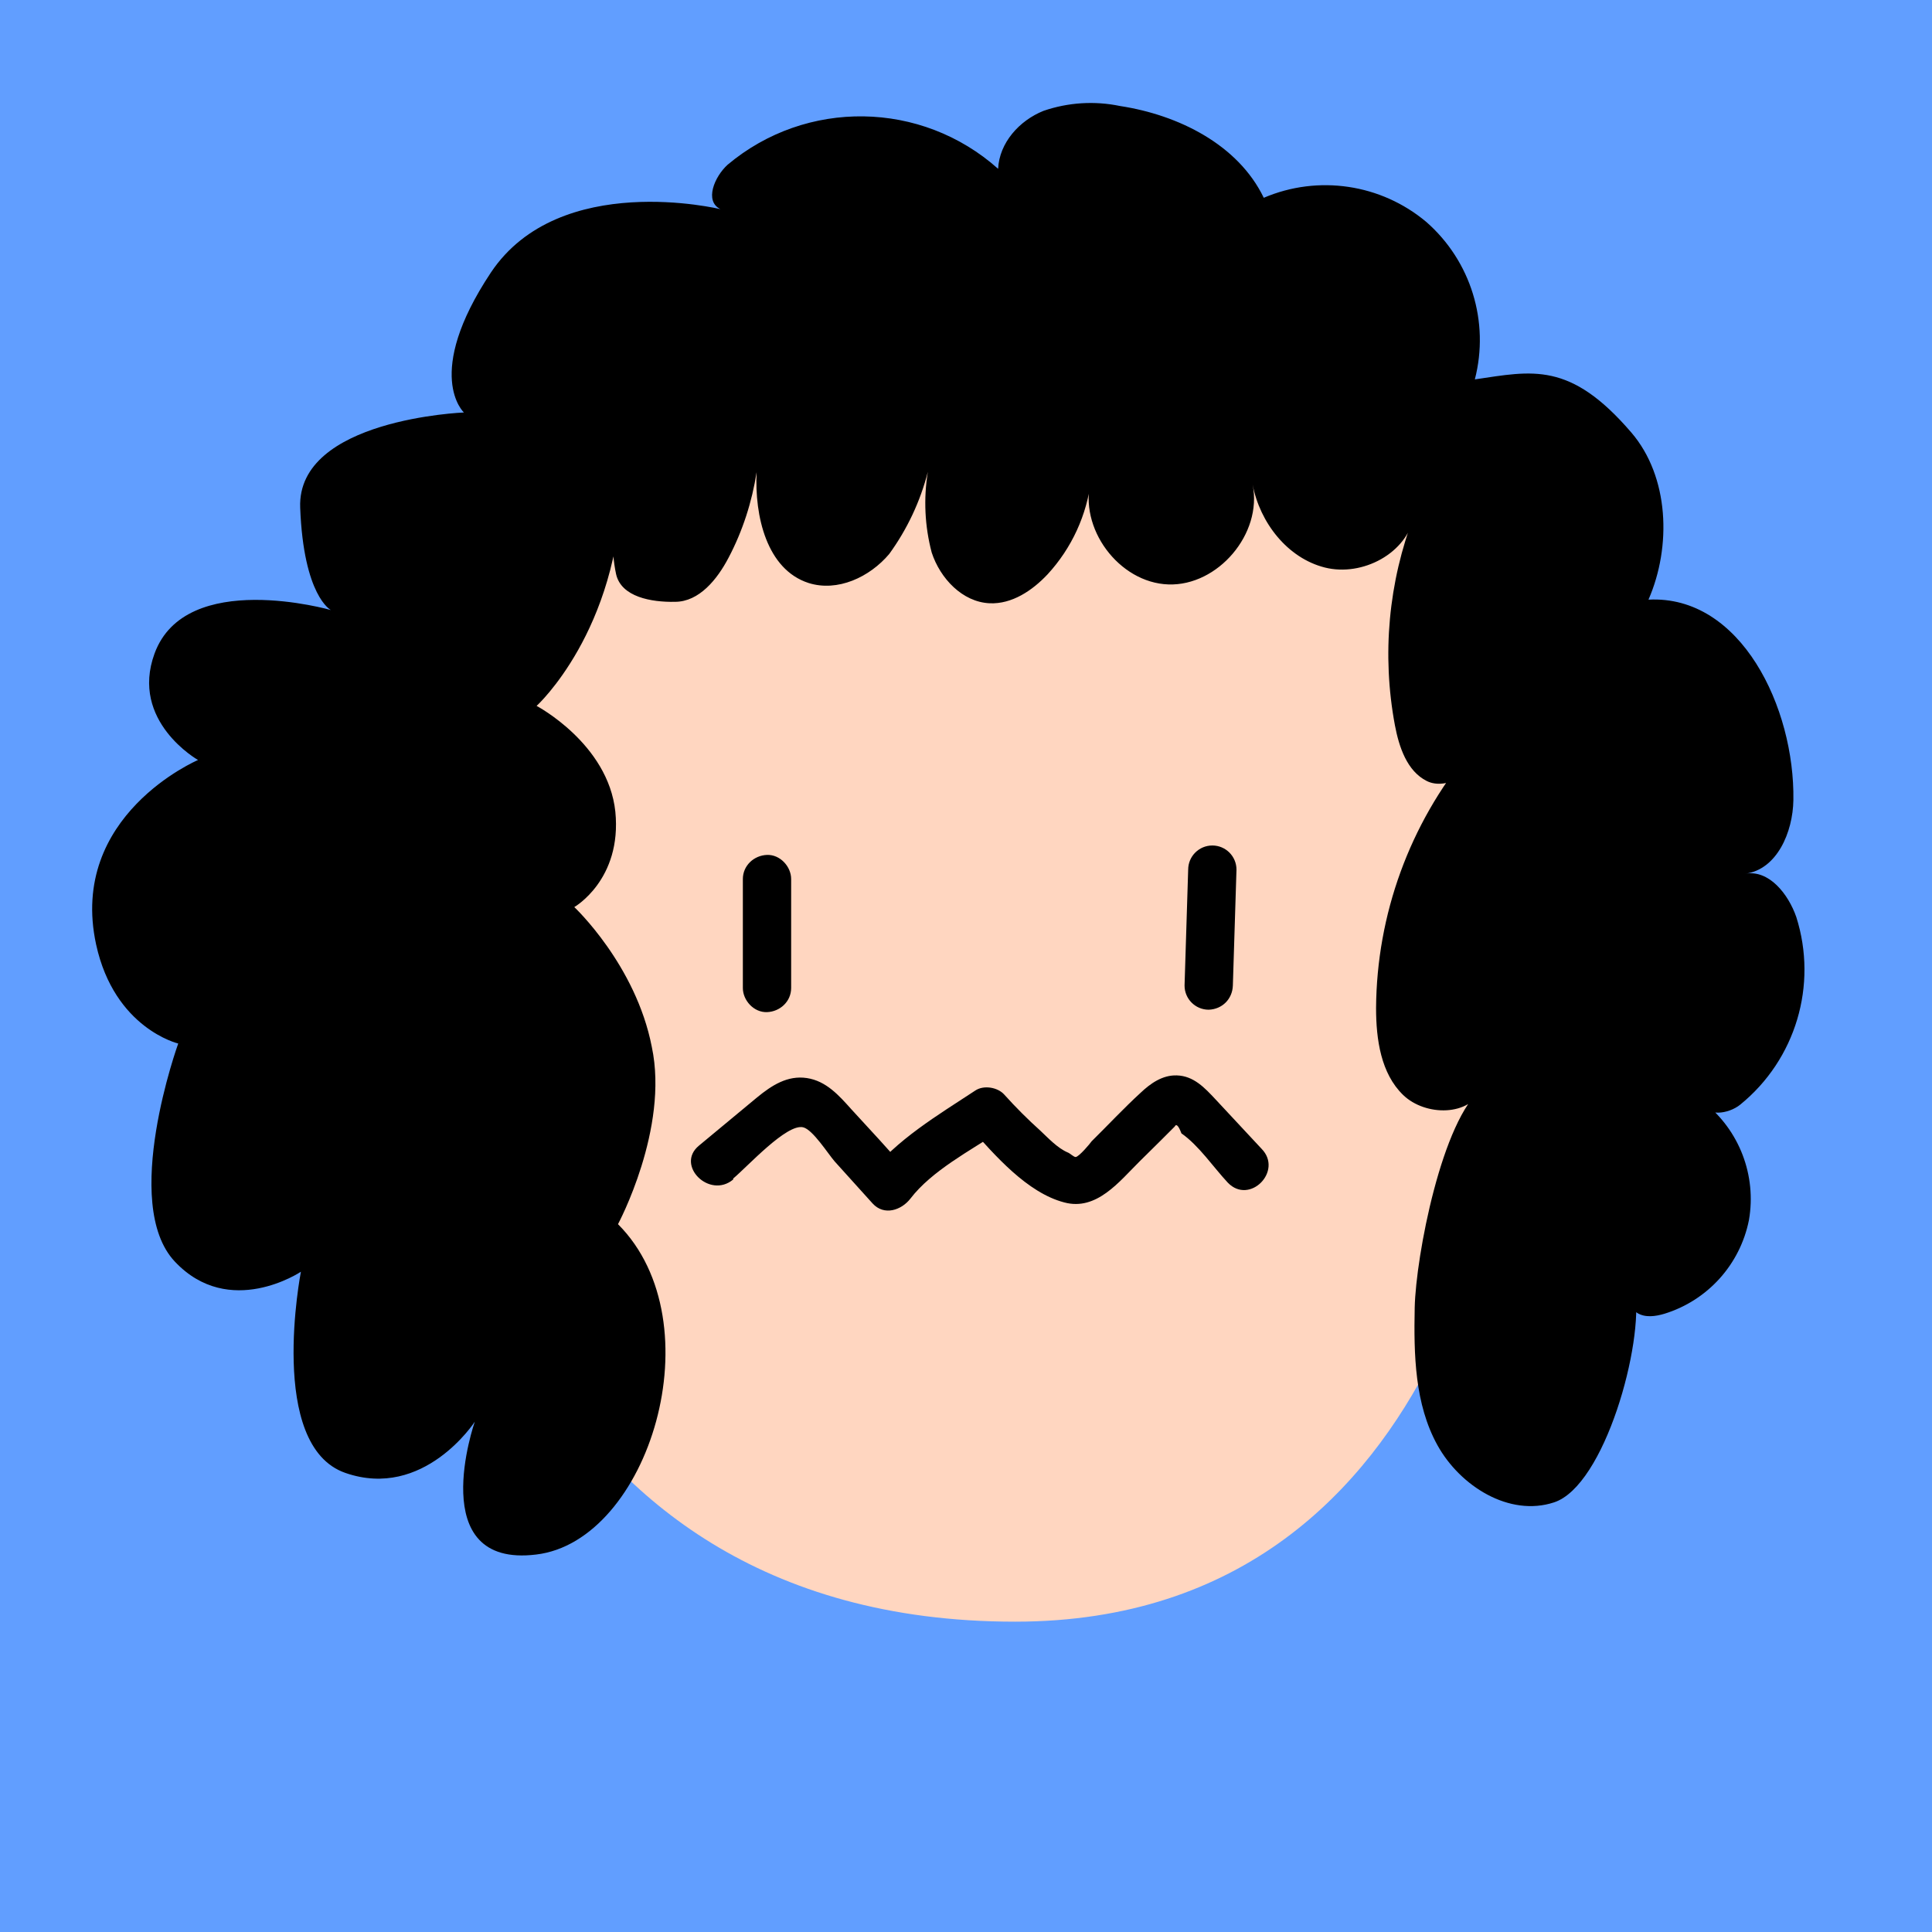
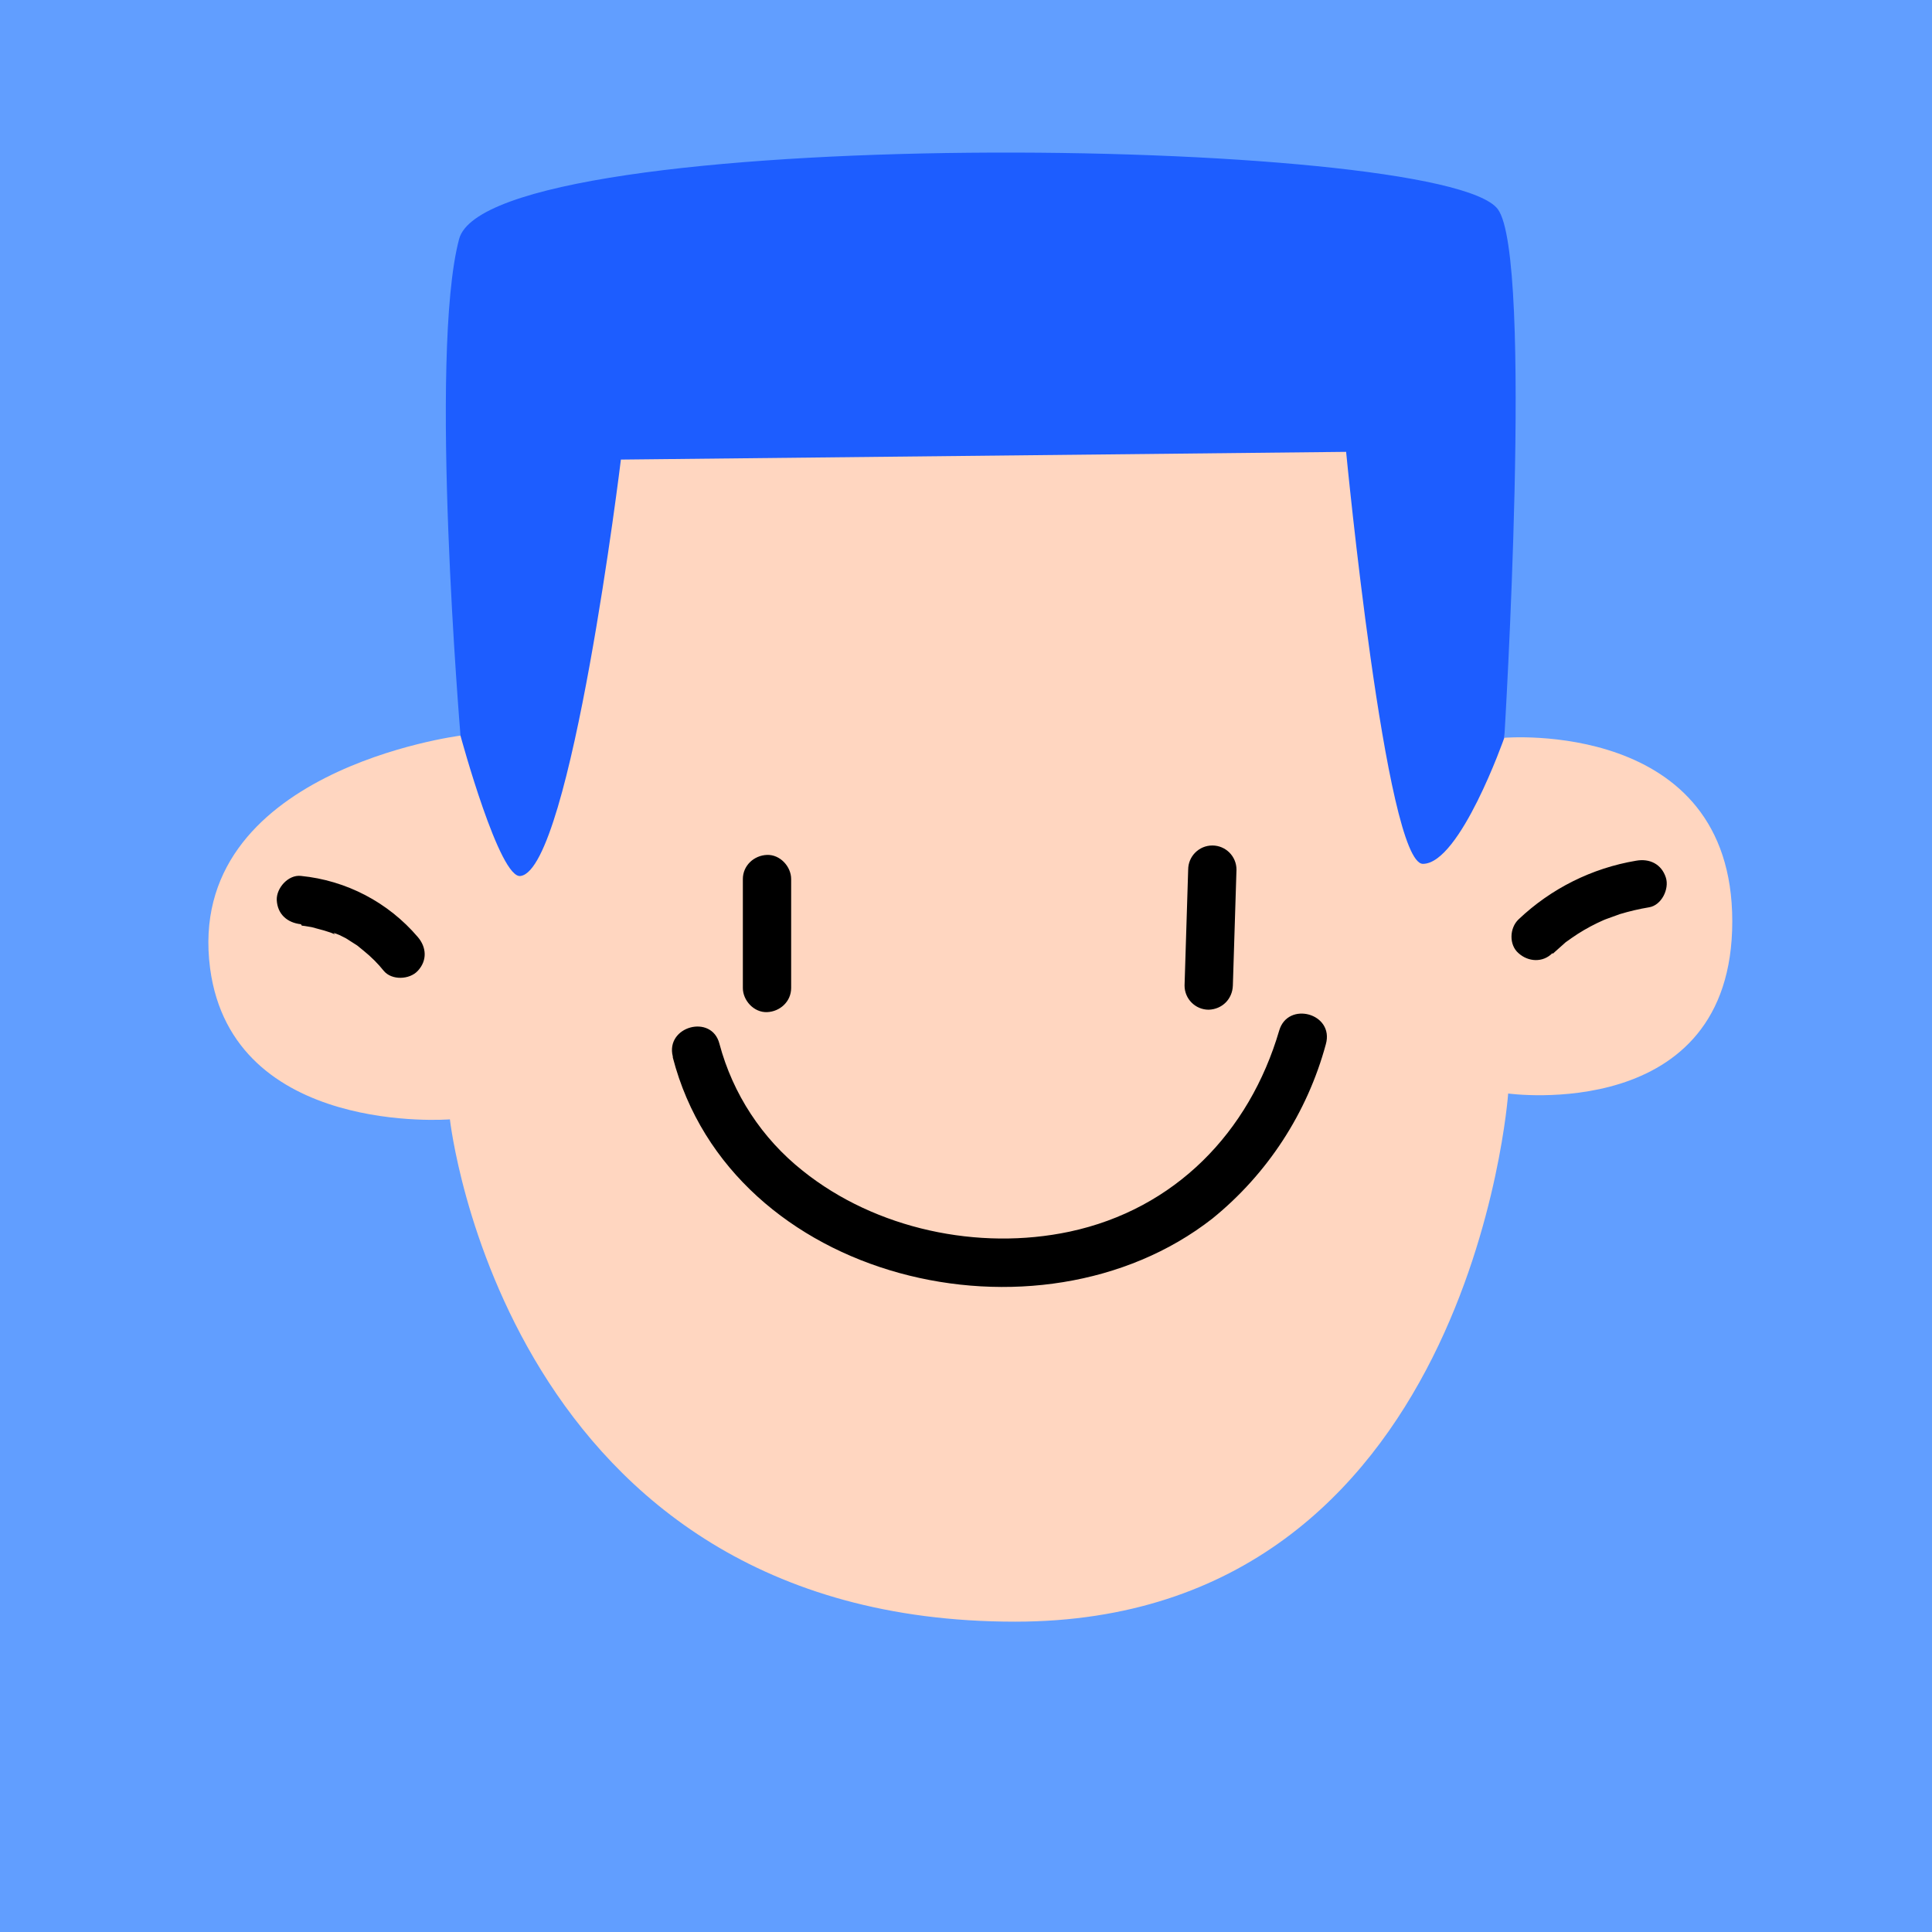
<svg xmlns="http://www.w3.org/2000/svg" viewBox="0 0 80 80" fill="none" shape-rendering="auto" aria-hidden="true">
  <defs>
-     <g id="mood-confused-9ac3a55b">
-       <path d="M2.54 22.05c.6-.5 2.22-2.29 2.9-2.12.4.1 1.03 1.1 1.3 1.41l1.57 1.74c.48.53 1.2.28 1.57-.2.88-1.15 2.48-1.99 3.68-2.78l-1.21-.16c1.02 1.14 2.36 2.7 3.9 3.1 1.34.36 2.28-.87 3.12-1.7l.87-.86.58-.58q.1-.2.28.28c.72.5 1.33 1.41 1.92 2.04.9.94 2.3-.48 1.4-1.4l-1.91-2.05c-.44-.47-.9-.97-1.6-.99-.6-.02-1.1.34-1.5.72-.7.64-1.36 1.35-2.03 2.01-.05.08-.52.64-.66.65-.08 0-.24-.16-.33-.19-.42-.18-.8-.59-1.13-.9q-.78-.7-1.5-1.5c-.27-.3-.85-.4-1.2-.16-1.52 1-3.28 2.04-4.4 3.5l1.57-.2q-1.13-1.27-2.3-2.53c-.51-.57-1.04-1.17-1.84-1.29s-1.45.3-2.06.8l-2.41 2c-.98.81.44 2.22 1.42 1.4z" fill="black" />
+     <g id="mood-happy-c05bd246">
+       <path d="M.04 17.04c2.41 9.29 15.16 12.28 22.34 6.67a14 14 0 0 0 4.7-7.22c.36-1.28-1.57-1.8-1.93-.57-1.24 4.23-4.33 7.4-8.68 8.33-3.77.8-8.03-.1-11.05-2.52a10 10 0 0 1-3.45-5.26c-.32-1.25-2.25-.72-1.93.53" fill="black" />
    </g>
-     <g id="hair-longCurls-9ac3a55b">
-       <path d="M21.73 17.15c-.23.95-.21 2.72 0 3.67s1.46 1.17 2.44 1.15c1 0 1.75-.93 2.22-1.83.58-1.1.97-2.31 1.16-3.54-.09 1.82.42 4.03 2.15 4.59 1.2.38 2.53-.24 3.34-1.2a10 10 0 0 0 1.6-3.4 8 8 0 0 0 .16 3.34c.35 1.07 1.27 2.05 2.4 2.1.92.04 1.76-.52 2.4-1.2a7 7 0 0 0 1.8-3.92c-.54 2 1.15 4.27 3.2 4.34s3.9-2.1 3.49-4.13c.3 1.57 1.44 3.04 2.99 3.43s3.42-.59 3.7-2.17a16 16 0 0 0-.8 8.7c.17.9.5 1.9 1.32 2.31s2.1-.36 1.76-1.2a16.8 16.8 0 0 0-3.86 10.6c0 1.3.2 2.71 1.12 3.6s2.78.9 3.29-.3c-1.68 1.32-2.76 6.96-2.81 9.1-.04 1.95 0 4 .94 5.7s2.98 2.98 4.83 2.37c2.1-.69 3.73-6.6 3.35-8.79-.32.2-.21.75.1.95.33.2.75.14 1.12.03a5.1 5.1 0 0 0 3.5-3.88 5.1 5.1 0 0 0-1.87-4.88c.06.62 1.02.5 1.51.1a7.2 7.2 0 0 0 2.32-7.77c-.33-.95-1.13-1.97-2.12-1.79 1.32-.17 1.98-1.72 2-3.05.06-3.82-2.17-8.5-6-8.3.96-2.2.86-5.09-.71-6.92-2.54-2.96-4.1-2.55-6.48-2.2a6.5 6.5 0 0 0-2.01-6.52 6.5 6.5 0 0 0-6.73-1c-1.06-2.2-3.53-3.43-5.95-3.8a6 6 0 0 0-3.17.2c-1 .4-1.83 1.32-1.88 2.4a8.56 8.56 0 0 0-11.2-.17c-.55.5-.97 1.51-.3 1.84-.01 0-6.66-1.62-9.5 2.62-2.82 4.24-1.12 5.8-1.12 5.8s-6.92.27-6.78 3.94 1.27 4.24 1.27 4.24-6.01-1.72-7.3 1.8c-1.03 2.81 1.8 4.41 1.8 4.41S-.96 30.81.2 36.16c.76 3.48 3.4 4.1 3.4 4.1s-2.4 6.63-.14 9.03 5.22.42 5.22.42-1.41 7.2 1.84 8.33 5.36-2.12 5.36-2.12-2.12 6.07 2.54 5.5c4.66-.55 7.46-9.6 3.39-13.68 0 0 2.12-3.95 1.4-7.34C22.55 37 20 34.61 20 34.61s1.98-1.13 1.7-3.95c-.3-2.82-3.26-4.38-3.26-4.38s3.4-3.1 3.53-9.18" fill="#000000" />
+     <g id="hair-flatTop-c05bd246">
+       <path d="M15.29 27.52s1.63 6.01 2.5 5.8c2.08-.35 4.14-17.24 4.14-17.24l30.03-.32s1.64 17.06 3.18 17.06 3.37-5.22 3.37-5.22 1.22-19.9-.27-21.89C55.92 2.62 16.5 2.16 15.23 6.95s.06 20.58.06 20.58z" fill="#1d5dff" />
    </g>
-     <clipPath id="clip-9ac3a55b">
+     <clipPath id="clip-c05bd246">
      <rect width="80" height="80" rx="0" ry="0" />
    </clipPath>
  </defs>
-   <g clip-path="url(#clip-9ac3a55b)">
+   <g clip-path="url(#clip-c05bd246)">
    <rect width="80" height="80" fill="#619eff" />
    <path d="M19.07 30.47s1.57-20.23 21.59-20.23S62.3 30.55 62.3 30.55s9.43-.8 9.43 7.6c0 8.42-9.28 7.13-9.28 7.13S60.9 67.15 42.03 67.15c-21.11 0-23.4-20.8-23.4-20.8s-9 .72-9.93-6.25c-1.08-8.2 10.37-9.64 10.37-9.64" fill="#ffd6c0" />
    <path d="m64.3 39.49.46-.41.1-.09c.12-.1-.13.1-.02.02l.24-.17q.5-.35 1.06-.62l.26-.12.05-.02.05-.02.58-.21q.6-.18 1.2-.28c.52-.08.85-.76.7-1.23-.18-.56-.67-.8-1.23-.7a9.3 9.3 0 0 0-4.87 2.43c-.38.36-.4 1.06 0 1.4.4.36 1 .4 1.4 0zm-51.8-1.16.14.01c-.27-.02-.11-.01-.04 0l.3.05.52.14.28.09.12.05c.02 0 .22.09.06.02-.14-.1 0-.04.03-.03l.15.06.26.13.47.3.27.22q.47.38.83.83c.33.4 1.07.37 1.41 0 .4-.43.36-.98 0-1.4a7.3 7.3 0 0 0-4.84-2.53c-.52-.06-1.02.5-1 1 .03.59.44.94 1 1m18.3-1.9v4.54c0 .52.46 1.02 1 1s1-.44 1-1V36.4c0-.52-.46-1.02-1-1s-1 .44-1 1M49.2 36l-.15 4.81a1 1 0 0 0 1 1c.56-.02.98-.44 1-1l.15-4.8a1 1 0 0 0-1-1 1 1 0 0 0-1 1" fill="black" />
-     <use transform="translate(27.82 26.75)" href="#mood-confused-9ac3a55b" />
-     <use transform="translate(3.78 2.95)" href="#hair-longCurls-9ac3a55b" />
+     <use transform="translate(27.82 26.75)" href="#mood-happy-c05bd246" />
+     <use transform="translate(3.78 2.95)" href="#hair-flatTop-c05bd246" />
  </g>
</svg>
